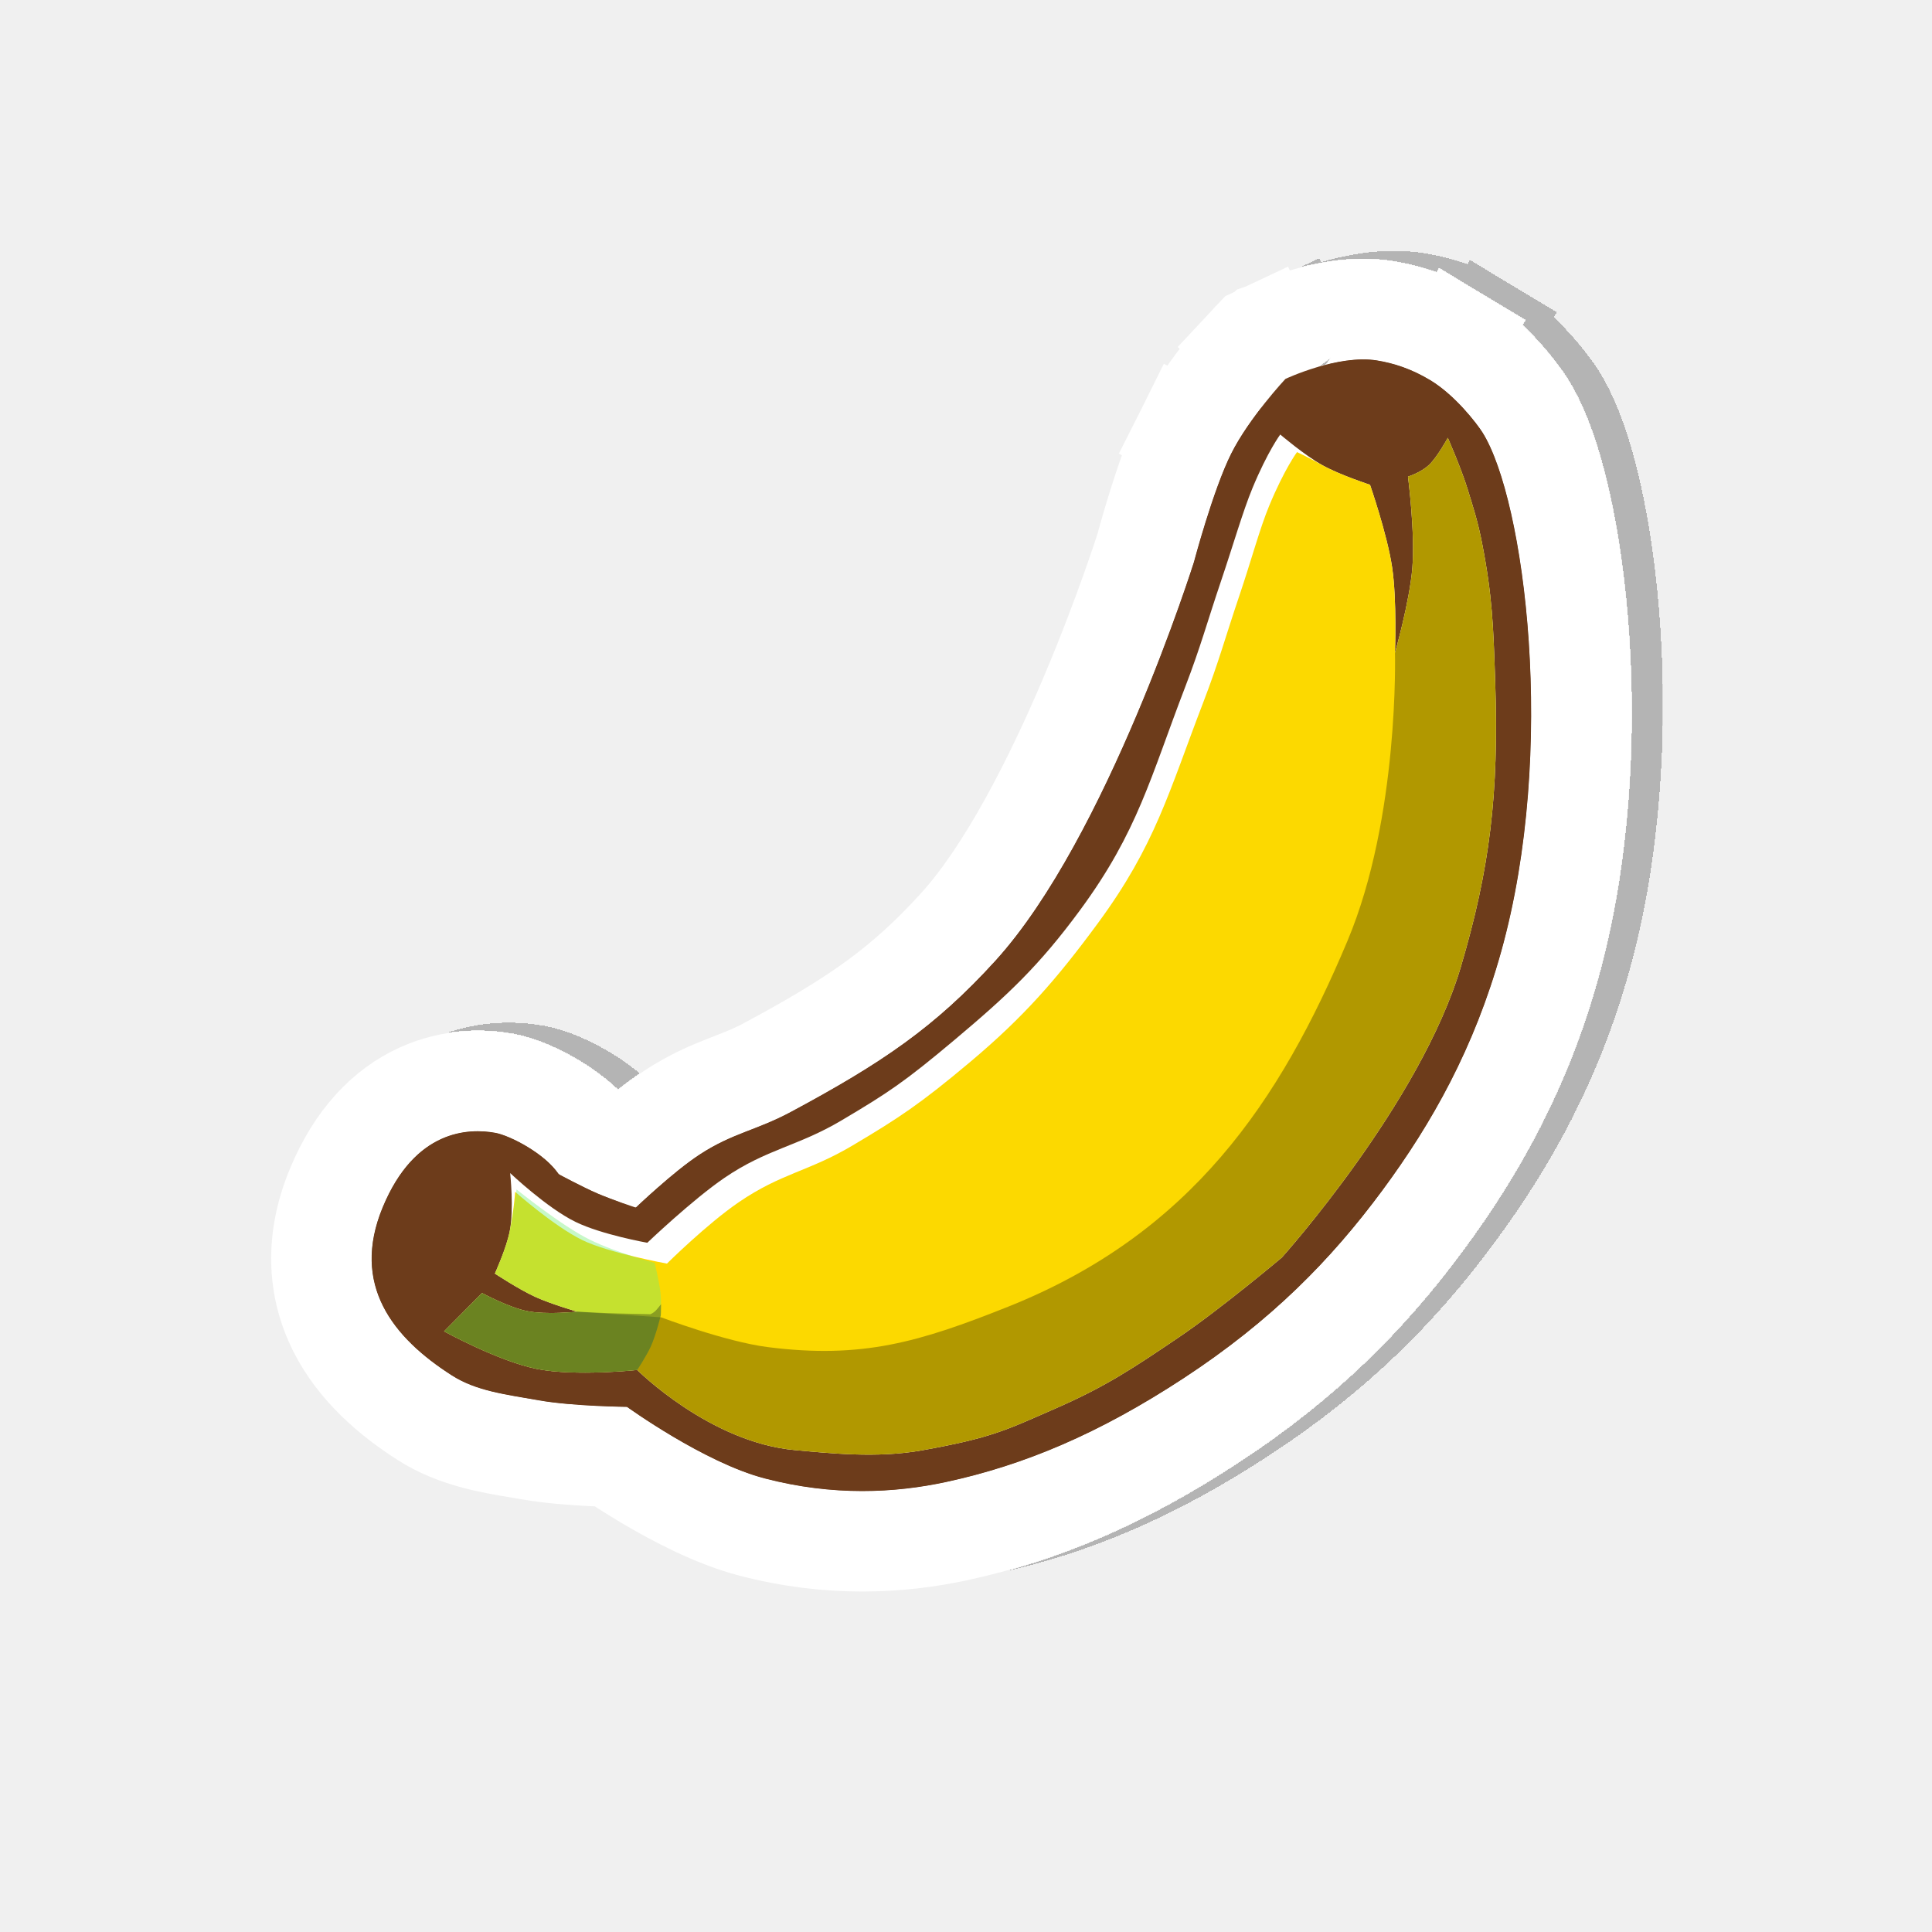
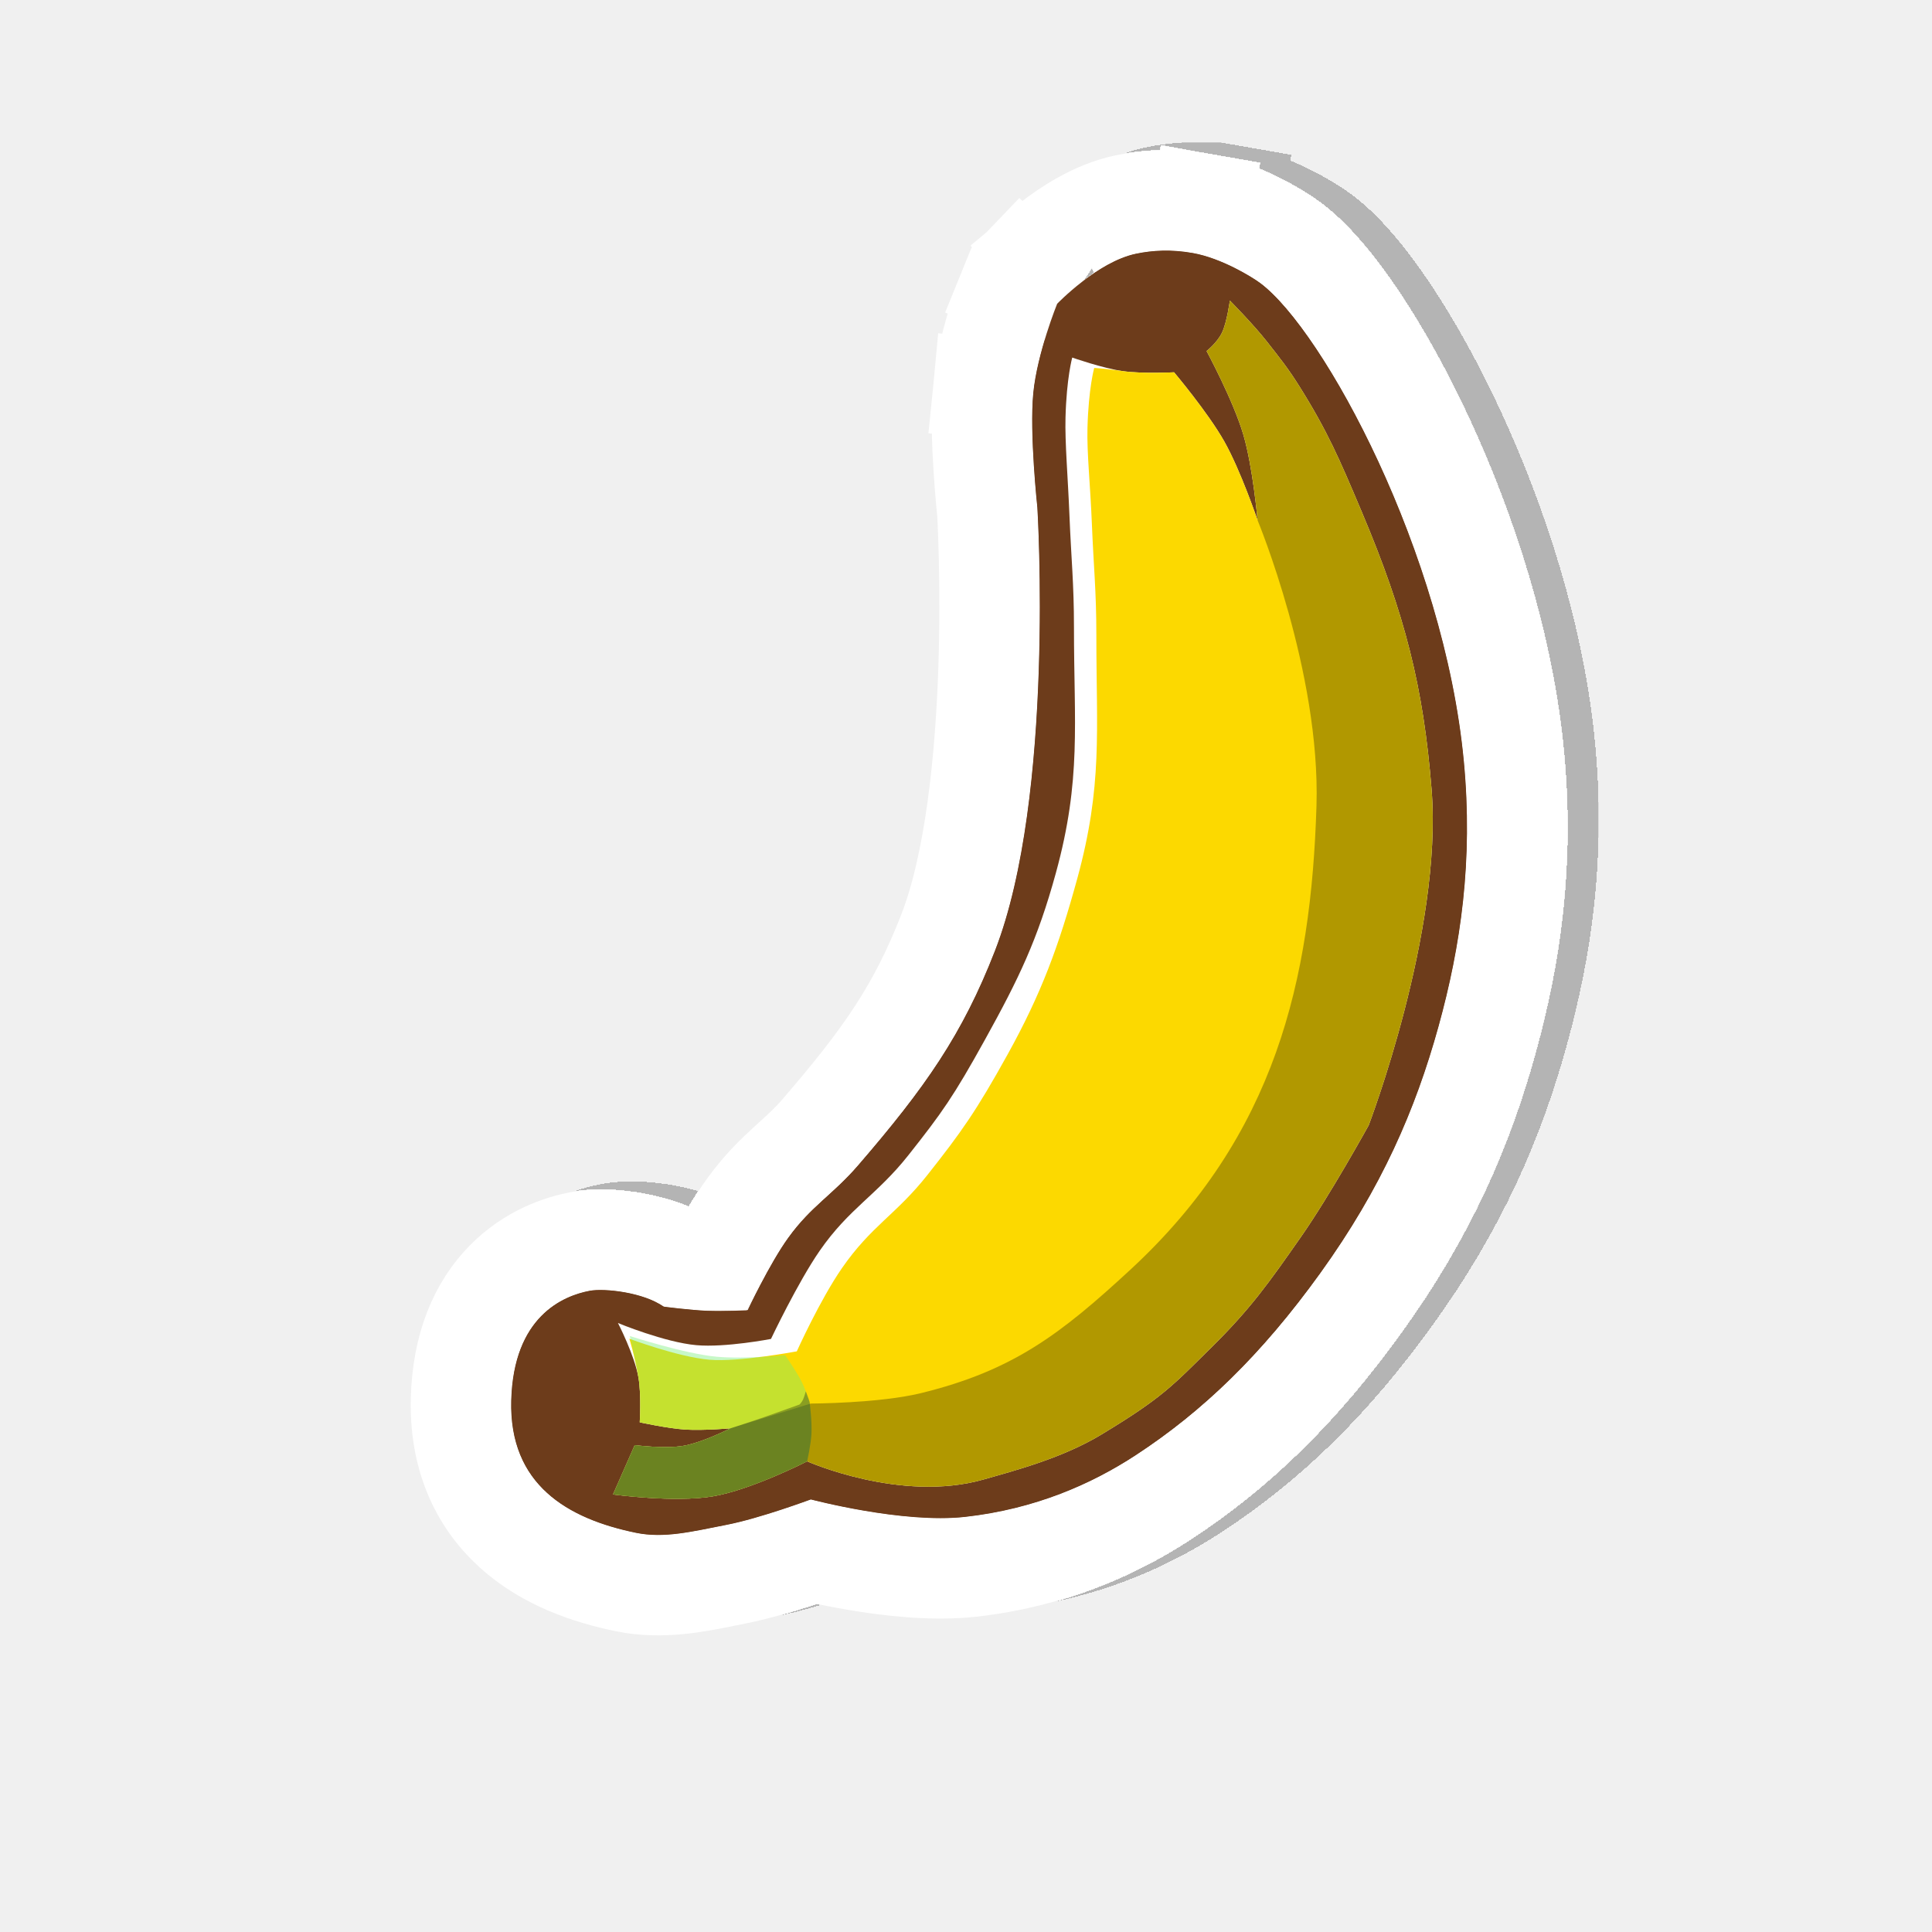
<svg xmlns="http://www.w3.org/2000/svg" width="256" height="256" viewBox="0 0 256 256" fill="none">
-   <g clip-path="url(#clip0_783_469)">
-     <g filter="url(#filter0_d_783_469)">
-       <path d="M182.443 47.76C177.29 46.928 170.326 50.208 170.326 50.208C170.326 50.208 165.528 55.337 163.135 60.118C160.73 64.924 158.202 74.479 158.202 74.479C158.202 74.479 146.703 111.011 131.905 127.296C123.891 136.117 116.798 140.896 104.808 147.33C100.227 149.788 97.1 150.12 92.745 152.957C89.132 155.311 84.259 160.021 84.259 160.021C84.259 160.021 81.16 158.995 79.24 158.173C77.148 157.277 74.021 155.579 74.021 155.579C72.23 152.866 67.595 150.466 65.636 150.109C62.092 149.462 54.98 149.665 50.713 159.962C46.447 170.259 52.064 177.261 59.88 182.254C63.09 184.305 66.797 184.736 71.408 185.552C75.909 186.347 83.082 186.415 83.082 186.415C83.082 186.415 93.273 193.795 101.323 195.897C110.422 198.273 118.598 197.836 125.398 196.365C135.711 194.134 145.633 189.965 156.841 182.618C168.485 174.985 176.395 166.897 183.171 157.734C189.785 148.788 195.359 138.832 198.912 126.107C206.381 99.357 202.019 66.198 196.445 57.313C195.71 56.141 192.806 52.357 189.533 50.384C187.004 48.86 184.646 48.115 182.443 47.76Z" fill="#6D3C1B" />
-       <path d="M170.326 50.208L167.489 44.187L166.336 44.73L165.465 45.661L170.326 50.208ZM170.326 50.208C165.465 45.661 165.464 45.662 165.464 45.662L165.463 45.664L165.46 45.666L165.454 45.673L165.435 45.693L165.379 45.754C165.332 45.805 165.268 45.875 165.188 45.963C165.028 46.138 164.806 46.386 164.534 46.696C163.993 47.313 163.25 48.184 162.423 49.221C160.825 51.226 158.69 54.129 157.183 57.139L163.135 60.118L157.183 57.139C155.717 60.069 154.349 64.116 153.412 67.119C152.924 68.683 152.516 70.087 152.229 71.1C152.086 71.607 151.972 72.019 151.894 72.308C151.86 72.432 151.832 72.533 151.812 72.609C151.793 72.668 151.768 72.747 151.736 72.845C151.654 73.099 151.529 73.481 151.364 73.978C151.033 74.97 150.541 76.418 149.903 78.211C148.625 81.801 146.772 86.751 144.473 92.188C139.774 103.294 133.559 115.578 126.979 122.82C119.665 130.87 113.29 135.225 101.661 141.465C100.048 142.331 98.713 142.85 97.05 143.497C96.796 143.596 96.533 143.698 96.261 143.805C94.212 144.609 91.851 145.595 89.111 147.381C86.88 148.834 84.46 150.868 82.746 152.379C82.737 152.387 82.728 152.395 82.719 152.403C82.406 152.281 82.114 152.163 81.861 152.054C81.04 151.703 79.907 151.144 78.889 150.62C78.71 150.529 78.54 150.44 78.38 150.357C76.801 148.565 74.872 147.194 73.335 146.265C71.4 145.095 68.952 143.948 66.832 143.561C64.233 143.087 60.077 142.871 55.682 144.876C51.139 146.949 47.225 150.992 44.564 157.414C41.746 164.216 42.038 170.575 44.824 176.096C47.442 181.284 51.931 185.074 56.297 187.863C60.356 190.456 65.033 191.234 68.765 191.854C69.279 191.94 69.775 192.022 70.249 192.106C72.932 192.58 76.198 192.811 78.604 192.93C79.473 192.973 80.268 193.003 80.936 193.024C80.988 193.059 81.04 193.094 81.094 193.13C82.252 193.906 83.883 194.963 85.789 196.093C89.46 198.27 94.678 201.041 99.641 202.337C109.921 205.022 119.173 204.522 126.806 202.871C138.02 200.445 148.693 195.918 160.49 188.185C172.861 180.075 181.33 171.418 188.522 161.691C195.51 152.24 201.508 141.561 205.323 127.897C209.313 113.604 210.099 97.834 209.211 84.566C208.765 77.905 207.888 71.746 206.726 66.586C205.602 61.599 204.088 56.971 202.084 53.776C201.463 52.787 200.294 51.23 198.848 49.652C197.411 48.084 195.373 46.133 192.968 44.683L189.533 50.384L192.968 44.683C189.645 42.68 186.467 41.667 183.504 41.189C179.39 40.525 175.165 41.508 172.538 42.297C171.111 42.726 169.886 43.182 169.014 43.532C168.575 43.709 168.217 43.861 167.958 43.975C167.828 44.032 167.723 44.079 167.645 44.115C167.605 44.133 167.572 44.148 167.546 44.16L167.513 44.176L167.5 44.182L167.494 44.184L167.492 44.186C167.491 44.186 167.489 44.187 170.326 50.208Z" stroke="white" stroke-width="13.312" />
+   <g clip-path="url(#clip0_801_552)">
+     <g filter="url(#filter0_d_801_552)">
+       <path d="M150.512 33.625C145.403 34.695 140.078 40.253 140.078 40.253C140.078 40.253 137.437 46.76 136.916 52.082C136.393 57.43 137.457 67.257 137.457 67.257C137.457 67.257 139.814 105.482 131.835 125.989C127.513 137.096 122.605 144.1 113.717 154.403C110.321 158.34 107.521 159.77 104.471 163.98C101.942 167.472 99.081 173.616 99.081 173.616C99.081 173.616 95.82 173.768 93.733 173.689C91.458 173.602 87.931 173.138 87.931 173.138C85.286 171.247 80.1 170.667 78.143 171.036C74.602 171.702 68.035 174.44 67.742 185.582C67.449 196.724 75.202 201.248 84.288 203.108C88.021 203.872 91.635 202.947 96.232 202.056C100.72 201.186 107.441 198.678 107.441 198.678C107.441 198.678 119.6 201.916 127.868 200.994C137.214 199.952 144.69 196.613 150.512 192.803C159.34 187.024 167.109 179.576 174.94 168.701C183.075 157.402 187.561 147.017 190.603 136.033C193.572 125.312 195.208 114.019 193.965 100.866C191.351 73.217 175.396 43.823 167.009 37.526C165.902 36.694 161.835 34.203 158.072 33.534C155.165 33.017 152.697 33.167 150.512 33.625Z" fill="#6D3C1B" />
+       <path d="M140.078 40.253L135.272 35.648L134.39 36.569L133.91 37.75L140.078 40.253ZM140.078 40.253C133.91 37.75 133.91 37.751 133.91 37.751L133.909 37.753L133.907 37.756L133.904 37.765L133.894 37.79L133.863 37.868C133.837 37.932 133.803 38.02 133.76 38.131C133.674 38.352 133.555 38.663 133.412 39.049C133.128 39.819 132.746 40.899 132.346 42.164C131.573 44.607 130.619 48.083 130.292 51.433L136.916 52.082L130.292 51.433C129.973 54.694 130.146 58.963 130.348 62.101C130.453 63.737 130.575 65.194 130.67 66.242C130.718 66.767 130.759 67.193 130.789 67.49C130.802 67.618 130.813 67.722 130.821 67.801C130.825 67.863 130.829 67.946 130.835 68.048C130.849 68.315 130.87 68.716 130.893 69.239C130.94 70.284 130.999 71.812 131.046 73.714C131.14 77.524 131.184 82.809 130.986 88.709C130.58 100.762 129.18 114.457 125.632 123.576C121.688 133.712 117.297 140.063 108.677 150.056C107.481 151.442 106.421 152.406 105.101 153.605C104.899 153.789 104.69 153.978 104.474 154.175C102.849 155.661 100.999 157.427 99.081 160.076C97.519 162.233 95.988 164.999 94.929 167.023C94.924 167.034 94.918 167.044 94.912 167.055C94.577 167.054 94.262 167.048 93.987 167.038C93.094 167.003 91.836 166.887 90.699 166.764C90.499 166.742 90.308 166.721 90.129 166.7C88.013 165.593 85.72 165.004 83.952 164.688C81.726 164.289 79.03 164.096 76.912 164.494C74.316 164.983 70.358 166.271 66.975 169.717C63.477 173.281 61.271 178.458 61.088 185.407C60.895 192.768 63.446 198.6 68.025 202.755C72.329 206.66 77.878 208.59 82.953 209.629C87.673 210.595 92.317 209.645 96.024 208.887C96.534 208.783 97.027 208.682 97.499 208.59C100.175 208.071 103.306 207.116 105.595 206.365C106.422 206.094 107.175 205.837 107.805 205.617C107.866 205.631 107.928 205.645 107.991 205.66C109.351 205.969 111.252 206.371 113.436 206.743C117.644 207.46 123.508 208.177 128.606 207.609C139.165 206.431 147.623 202.649 154.157 198.372C163.757 192.088 172.099 184.037 180.341 172.59C188.984 160.586 193.789 149.468 197.017 137.81C200.154 126.483 201.926 114.363 200.591 100.239C199.195 85.466 194.277 70.462 188.693 58.394C185.889 52.335 182.864 46.899 179.929 42.498C177.093 38.246 174.021 34.467 171.005 32.203C170.071 31.502 168.421 30.467 166.506 29.512C164.603 28.563 162.001 27.472 159.236 26.98L158.072 33.534L159.236 26.98C155.416 26.302 152.086 26.495 149.148 27.11C145.07 27.964 141.478 30.396 139.308 32.075C138.129 32.986 137.149 33.851 136.46 34.49C136.113 34.812 135.834 35.083 135.633 35.282C135.533 35.382 135.451 35.464 135.391 35.525C135.361 35.556 135.335 35.582 135.315 35.603L135.29 35.629L135.28 35.64L135.275 35.644L135.273 35.646C135.273 35.647 135.272 35.648 140.078 40.253Z" stroke="white" stroke-width="13.312" />
    </g>
-     <path d="M182.443 47.76C177.29 46.928 170.326 50.208 170.326 50.208C170.326 50.208 165.528 55.337 163.135 60.118C160.73 64.924 158.202 74.479 158.202 74.479C158.202 74.479 146.703 111.011 131.905 127.296C123.891 136.117 116.798 140.896 104.808 147.33C100.227 149.788 97.1 150.12 92.745 152.957C89.132 155.311 84.259 160.021 84.259 160.021C84.259 160.021 81.16 158.995 79.24 158.173C77.148 157.277 74.021 155.579 74.021 155.579C72.23 152.866 67.595 150.466 65.636 150.109C62.092 149.462 54.98 149.665 50.713 159.962C46.447 170.259 52.064 177.261 59.88 182.254C63.09 184.305 66.797 184.736 71.408 185.552C75.909 186.347 83.082 186.415 83.082 186.415C83.082 186.415 93.273 193.795 101.323 195.897C110.422 198.273 118.598 197.836 125.398 196.365C135.711 194.134 145.633 189.965 156.841 182.618C168.485 174.985 176.395 166.897 183.171 157.734C189.785 148.788 195.359 138.832 198.912 126.107C206.381 99.357 202.019 66.198 196.445 57.313C195.71 56.141 192.806 52.357 189.533 50.384C187.004 48.86 184.646 48.115 182.443 47.76Z" fill="#6D3C1B" />
-     <path d="M58.846 176.41L63.874 171.338C63.874 171.338 67.378 173.233 69.837 173.731C72.391 174.249 76.51 173.806 76.51 173.806C76.51 173.806 73.029 172.803 70.928 171.842C68.733 170.839 65.576 168.753 65.576 168.753C65.576 168.753 67.092 165.437 67.54 163.17C68.125 160.208 67.597 155.438 67.597 155.438C67.597 155.438 72.459 160.049 76.247 161.902C79.727 163.603 85.771 164.672 85.771 164.672C85.771 164.672 91.75 158.969 95.977 156.083C101.634 152.219 105.69 151.908 111.499 148.464C117.674 144.804 119.859 143.356 126.47 137.8C133.535 131.864 137.671 127.993 143.14 120.56C150.779 110.176 152.452 102.974 157.046 91.022C159.123 85.616 159.942 82.461 161.798 76.975C163.421 72.175 164.685 67.751 165.955 64.684C167.972 59.816 169.639 57.577 169.639 57.577C169.639 57.577 172.887 60.342 175.257 61.66C177.573 62.948 181.535 64.235 181.535 64.235C181.535 64.235 183.812 70.791 184.463 75.16C185.115 79.543 184.84 86.501 184.84 86.501C184.84 86.501 186.785 79.714 187.145 75.239C187.524 70.529 186.568 63.153 186.568 63.153C186.568 63.153 188.26 62.632 189.347 61.61C190.445 60.579 191.843 58.014 191.843 58.014C191.843 58.014 193.618 62.065 194.451 64.766C195.309 67.55 195.821 69.108 196.38 71.966C197.739 78.919 197.877 83.037 198.111 90.012L198.124 90.393C198.622 105.204 197.41 115.106 193.583 128.067C188.235 146.174 169.852 166.624 169.852 166.624C169.852 166.624 161.781 173.427 156.189 177.204C150.075 181.334 146.584 183.689 139.825 186.645C133.197 189.544 131.396 190.519 122.148 192.18C116.185 193.251 109.807 192.545 105.375 192.15C94.054 191.141 84.434 181.529 84.434 181.529C84.434 181.529 76.197 182.412 71.088 181.379C66.031 180.357 58.846 176.41 58.846 176.41Z" fill="white" />
-     <path d="M58.846 176.41L63.873 171.337C63.873 171.337 67.377 173.233 69.837 173.731C72.391 174.249 76.51 173.806 76.51 173.806C76.51 173.806 73.029 172.803 70.927 171.842C68.733 170.839 65.576 168.752 65.576 168.752C65.576 168.752 67.091 165.437 67.539 163.17C68.124 160.208 68.261 157.921 68.261 157.921C68.261 157.921 73.372 162.466 77.16 164.318C80.64 166.019 88.374 167.434 88.374 167.434C88.374 167.434 93.674 162.179 97.901 159.293C103.558 155.429 107.118 155.25 112.926 151.807C119.101 148.147 121.965 146.251 128.576 140.695C135.641 134.759 140.008 129.762 145.476 122.329C153.116 111.945 154.855 104.991 159.449 93.039C161.526 87.633 162.345 84.478 164.2 78.992C165.824 74.192 166.906 70.083 168.176 67.016C170.194 62.148 171.86 59.909 171.86 59.909C171.86 59.909 172.886 60.342 175.257 61.66C177.573 62.948 181.535 64.235 181.535 64.235C181.535 64.235 183.812 70.791 184.462 75.16C185.115 79.543 184.84 86.501 184.84 86.501C184.84 86.501 186.785 79.714 187.145 75.239C187.523 70.529 186.567 63.153 186.567 63.153C186.567 63.153 188.26 62.632 189.347 61.61C190.444 60.579 191.843 58.014 191.843 58.014C191.843 58.014 193.618 62.065 194.45 64.766C195.308 67.55 195.821 69.108 196.38 71.966C197.739 78.919 197.877 83.037 198.111 90.012L198.124 90.393C198.621 105.203 197.41 115.106 193.582 128.067C188.235 146.174 169.852 166.624 169.852 166.624C169.852 166.624 161.781 173.427 156.188 177.204C150.075 181.334 146.584 183.689 139.824 186.645C133.197 189.543 131.396 190.519 122.147 192.18C116.184 193.251 109.806 192.545 105.375 192.15C94.053 191.141 84.433 181.529 84.433 181.529C84.433 181.529 76.197 182.411 71.088 181.379C66.03 180.357 58.846 176.41 58.846 176.41Z" fill="#FCD900" />
-     <path d="M58.846 176.41L63.874 171.338C63.874 171.338 67.378 173.233 69.837 173.731C72.391 174.249 76.51 173.806 76.51 173.806L87.621 174.555C87.621 174.555 96.097 177.777 101.716 178.495C114.22 180.093 121.841 177.826 133.55 173.158C157.837 163.476 169.629 145.928 178.561 124.641C185.44 108.248 184.84 86.501 184.84 86.501C184.84 86.501 186.785 79.714 187.145 75.24C187.524 70.529 186.568 63.153 186.568 63.153C186.568 63.153 188.26 62.632 189.347 61.61C190.445 60.579 191.843 58.014 191.843 58.014C191.843 58.014 193.618 62.065 194.451 64.766C195.309 67.55 195.821 69.108 196.38 71.967C197.764 79.045 197.882 83.185 198.124 90.393C198.622 105.204 197.41 115.106 193.583 128.067C188.235 146.174 169.852 166.624 169.852 166.624C169.852 166.624 161.781 173.427 156.189 177.204C150.075 181.334 146.584 183.689 139.825 186.645C133.197 189.544 131.396 190.519 122.148 192.18C116.185 193.251 109.807 192.545 105.375 192.15C94.054 191.141 84.434 181.529 84.434 181.529C84.434 181.529 76.197 182.412 71.088 181.379C66.031 180.358 58.846 176.41 58.846 176.41Z" fill="black" fill-opacity="0.3" />
-     <path d="M58.846 176.41L63.873 171.338C63.873 171.338 67.377 173.233 69.837 173.731C72.391 174.249 76.51 173.806 76.51 173.806C76.51 173.806 73.029 172.804 70.927 171.842C68.733 170.839 65.576 168.753 65.576 168.753C65.576 168.753 67.091 165.438 67.539 163.17C68.124 160.208 68.443 157.606 68.443 157.606C68.443 157.606 74.431 162.448 78.22 164.3C81.7 166.001 86.751 167.336 86.751 167.336C86.751 167.336 87.347 169.823 87.5 171.127C87.668 172.545 87.554 174.306 87.554 174.306C87.554 174.306 86.94 176.859 86.251 178.381C85.665 179.674 84.433 181.529 84.433 181.529C84.433 181.529 76.197 182.412 71.088 181.379C66.03 180.358 58.846 176.41 58.846 176.41Z" fill="#75ED77" fill-opacity="0.4" />
-     <path d="M58.847 176.41L63.874 171.338C63.874 171.338 67.378 173.233 69.838 173.731C72.392 174.249 76.51 173.806 76.51 173.806C76.51 173.806 79.673 173.98 81.627 174.032C83.567 174.083 86.18 174.142 86.18 174.142C86.18 174.142 86.566 173.987 86.859 173.694C87.121 173.432 87.592 172.811 87.592 172.811C87.597 173.647 87.555 174.306 87.555 174.306C87.555 174.306 86.941 176.859 86.252 178.381C85.666 179.674 84.434 181.529 84.434 181.529C84.434 181.529 76.197 182.412 71.088 181.379C66.031 180.357 58.847 176.41 58.847 176.41Z" fill="#010100" fill-opacity="0.3" />
+     <path d="M150.512 33.625C145.403 34.695 140.078 40.253 140.078 40.253C140.078 40.253 137.437 46.76 136.916 52.082C136.393 57.43 137.457 67.257 137.457 67.257C137.457 67.257 139.814 105.482 131.835 125.989C127.513 137.096 122.605 144.1 113.717 154.403C110.321 158.34 107.521 159.77 104.471 163.98C101.942 167.472 99.081 173.616 99.081 173.616C99.081 173.616 95.82 173.768 93.733 173.689C91.458 173.602 87.931 173.138 87.931 173.138C85.286 171.247 80.1 170.667 78.143 171.036C74.602 171.702 68.035 174.44 67.742 185.582C67.449 196.724 75.202 201.248 84.288 203.108C88.021 203.872 91.635 202.947 96.232 202.056C100.72 201.186 107.441 198.678 107.441 198.678C107.441 198.678 119.6 201.916 127.868 200.994C137.214 199.952 144.69 196.613 150.512 192.803C159.34 187.024 167.109 179.576 174.94 168.701C183.075 157.402 187.561 147.017 190.603 136.033C193.572 125.312 195.208 114.019 193.965 100.866C191.351 73.217 175.396 43.823 167.009 37.526C165.902 36.694 161.835 34.203 158.072 33.534C155.165 33.017 152.697 33.167 150.512 33.625Z" fill="#6D3C1B" />
+     <path d="M81.229 198.023L84.105 191.486C84.105 191.486 88.055 191.999 90.53 191.583C93.1 191.151 96.787 189.262 96.787 189.262C96.787 189.262 93.178 189.573 90.871 189.429C88.463 189.279 84.768 188.463 84.768 188.463C84.768 188.463 84.995 184.824 84.6 182.547C84.085 179.572 81.883 175.308 81.883 175.308C81.883 175.308 88.074 177.871 92.275 178.242C96.134 178.583 102.159 177.415 102.159 177.415C102.159 177.415 105.698 169.949 108.609 165.74C112.506 160.105 116.181 158.361 120.37 153.065C124.823 147.434 126.344 145.3 130.525 137.743C134.993 129.67 137.468 124.573 139.909 115.675C143.32 103.243 142.301 95.919 142.306 83.115C142.308 77.324 141.942 74.084 141.708 68.298C141.504 63.235 141.098 58.652 141.185 55.334C141.324 50.066 142.077 47.378 142.077 47.378C142.077 47.378 146.1 48.796 148.785 49.177C151.409 49.549 155.57 49.331 155.57 49.331C155.57 49.331 160.045 54.636 162.217 58.481C164.397 62.339 166.634 68.934 166.634 68.934C166.634 68.934 166.018 61.901 164.75 57.594C163.416 53.061 159.88 46.517 159.88 46.517C159.88 46.517 161.273 45.424 161.922 44.081C162.577 42.725 162.963 39.829 162.963 39.829C162.963 39.829 166.072 42.975 167.818 45.198C169.616 47.49 170.653 48.76 172.199 51.229C175.959 57.233 177.564 61.028 180.282 67.455L180.431 67.806C186.203 81.455 188.621 91.134 189.692 104.605C191.189 123.427 181.356 149.106 181.356 149.106C181.356 149.106 176.258 158.349 172.391 163.88C168.163 169.927 165.748 173.376 160.497 178.558C155.348 183.639 154.017 185.195 145.978 190.06C140.795 193.197 134.587 194.824 130.308 196.043C119.378 199.159 106.952 193.632 106.952 193.632C106.952 193.632 99.578 197.408 94.439 198.275C89.351 199.134 81.229 198.023 81.229 198.023Z" fill="white" />
+     <path d="M81.23 198.023L84.105 191.486C84.105 191.486 88.056 191.999 90.53 191.583C93.1 191.151 96.787 189.262 96.787 189.262C96.787 189.262 93.178 189.573 90.872 189.429C88.463 189.279 84.768 188.462 84.768 188.462C84.768 188.462 84.995 184.824 84.601 182.547C84.085 179.572 83.394 177.388 83.394 177.388C83.394 177.388 89.793 179.799 93.994 180.171C97.853 180.512 105.579 179.061 105.579 179.061C105.579 179.061 108.645 172.256 111.556 168.046C115.453 162.412 118.712 160.97 122.901 155.674C127.354 150.043 129.348 147.247 133.529 139.691C137.997 131.617 140.283 125.387 142.725 116.489C146.136 104.057 145.268 96.941 145.273 84.136C145.275 78.346 144.908 75.106 144.675 69.32C144.471 64.257 144.008 60.033 144.095 56.715C144.234 51.447 144.987 48.759 144.987 48.759C144.987 48.759 146.1 48.796 148.785 49.177C151.409 49.549 155.57 49.331 155.57 49.331C155.57 49.331 160.045 54.636 162.218 58.481C164.397 62.339 166.635 68.934 166.635 68.934C166.635 68.934 166.018 61.9 164.75 57.594C163.416 53.061 159.88 46.517 159.88 46.517C159.88 46.517 161.273 45.424 161.922 44.081C162.577 42.725 162.963 39.829 162.963 39.829C162.963 39.829 166.072 42.975 167.818 45.198C169.616 47.489 170.653 48.76 172.199 51.229C175.96 57.233 177.564 61.028 180.282 67.455L180.431 67.806C186.203 81.455 188.621 91.134 189.692 104.605C191.189 123.427 181.356 149.106 181.356 149.106C181.356 149.106 176.258 158.349 172.391 163.88C168.163 169.927 165.748 173.376 160.497 178.558C155.348 183.639 154.017 185.195 145.978 190.06C140.795 193.197 134.588 194.824 130.309 196.043C119.378 199.159 106.952 193.632 106.952 193.632C106.952 193.632 99.579 197.408 94.439 198.275C89.351 199.134 81.23 198.023 81.23 198.023Z" fill="#FCD900" />
+     <path d="M81.229 198.023L84.105 191.486C84.105 191.486 88.055 192 90.53 191.584C93.1 191.152 96.787 189.262 96.787 189.262L107.428 185.979C107.428 185.979 116.495 185.95 121.999 184.606C134.244 181.617 140.547 176.77 149.806 168.216C169.009 150.473 173.73 129.865 174.44 106.79C174.987 89.021 166.634 68.934 166.634 68.934C166.634 68.934 166.018 61.901 164.75 57.594C163.416 53.061 159.88 46.518 159.88 46.518C159.88 46.518 161.273 45.425 161.922 44.081C162.577 42.725 162.963 39.829 162.963 39.829C162.963 39.829 166.072 42.975 167.817 45.199C169.616 47.49 170.653 48.761 172.199 51.229C176.027 57.341 177.621 61.164 180.431 67.807C186.203 81.455 188.621 91.134 189.692 104.605C191.189 123.427 181.355 149.106 181.355 149.106C181.355 149.106 176.258 158.349 172.391 163.88C168.163 169.927 165.748 173.376 160.497 178.558C155.348 183.64 154.016 185.195 145.978 190.06C140.795 193.197 134.587 194.824 130.308 196.044C119.377 199.159 106.952 193.632 106.952 193.632C106.952 193.632 99.578 197.408 94.439 198.275C89.351 199.134 81.229 198.023 81.229 198.023Z" fill="black" fill-opacity="0.3" />
+     <path d="M81.23 198.023L84.105 191.486C84.105 191.486 88.056 192 90.531 191.584C93.1 191.152 96.787 189.262 96.787 189.262C96.787 189.262 93.178 189.573 90.872 189.429C88.463 189.279 84.768 188.463 84.768 188.463C84.768 188.463 84.995 184.824 84.601 182.547C84.085 179.572 83.451 177.029 83.451 177.029C83.451 177.029 90.776 179.403 94.977 179.774C98.835 180.115 104.029 179.552 104.029 179.552C104.029 179.552 105.477 181.659 106.088 182.822C106.752 184.086 107.277 185.771 107.277 185.771C107.277 185.771 107.619 188.374 107.521 190.042C107.437 191.459 106.952 193.632 106.952 193.632C106.952 193.632 99.579 197.408 94.439 198.275C89.352 199.134 81.23 198.023 81.23 198.023Z" fill="#75ED77" fill-opacity="0.4" />
+     <path d="M81.23 198.023L84.105 191.486C84.105 191.486 88.056 191.999 90.531 191.583C93.1 191.151 96.787 189.262 96.787 189.262C96.787 189.262 99.802 188.291 101.644 187.639C103.474 186.992 105.935 186.11 105.935 186.11C105.935 186.11 106.239 185.827 106.408 185.449C106.559 185.11 106.776 184.362 106.776 184.362C107.081 185.141 107.277 185.771 107.277 185.771C107.277 185.771 107.619 188.374 107.521 190.042C107.437 191.459 106.952 193.632 106.952 193.632C106.952 193.632 99.579 197.408 94.439 198.275C89.352 199.134 81.23 198.023 81.23 198.023Z" fill="#010100" fill-opacity="0.3" />
  </g>
  <defs>
-     <filter id="filter0_d_783_469" x="35.932" y="33.291" width="184.361" height="177.595" filterUnits="userSpaceOnUse" color-interpolation-filters="sRGB">
+     <filter id="filter0_d_801_552" x="54.422" y="18.872" width="157.37" height="197.812" filterUnits="userSpaceOnUse" color-interpolation-filters="sRGB">
      <feFlood flood-opacity="0" result="BackgroundImageFix" />
      <feColorMatrix in="SourceAlpha" type="matrix" values="0 0 0 0 0 0 0 0 0 0 0 0 0 0 0 0 0 0 127 0" result="hardAlpha" />
      <feOffset dx="4.096" dy="-1.024" />
      <feComposite in2="hardAlpha" operator="out" />
      <feColorMatrix type="matrix" values="0 0 0 0 0 0 0 0 0 0 0 0 0 0 0 0 0 0 0.25 0" />
-       <feBlend mode="normal" in2="BackgroundImageFix" result="effect1_dropShadow_783_469" />
-       <feBlend mode="normal" in="SourceGraphic" in2="effect1_dropShadow_783_469" result="shape" />
+       <feBlend mode="normal" in2="BackgroundImageFix" result="effect1_dropShadow_801_552" />
+       <feBlend mode="normal" in="SourceGraphic" in2="effect1_dropShadow_801_552" result="shape" />
    </filter>
-     <clipPath id="clip0_783_469">
+     <clipPath id="clip0_801_552">
      <rect width="256" height="256" fill="white" />
    </clipPath>
  </defs>
</svg>
